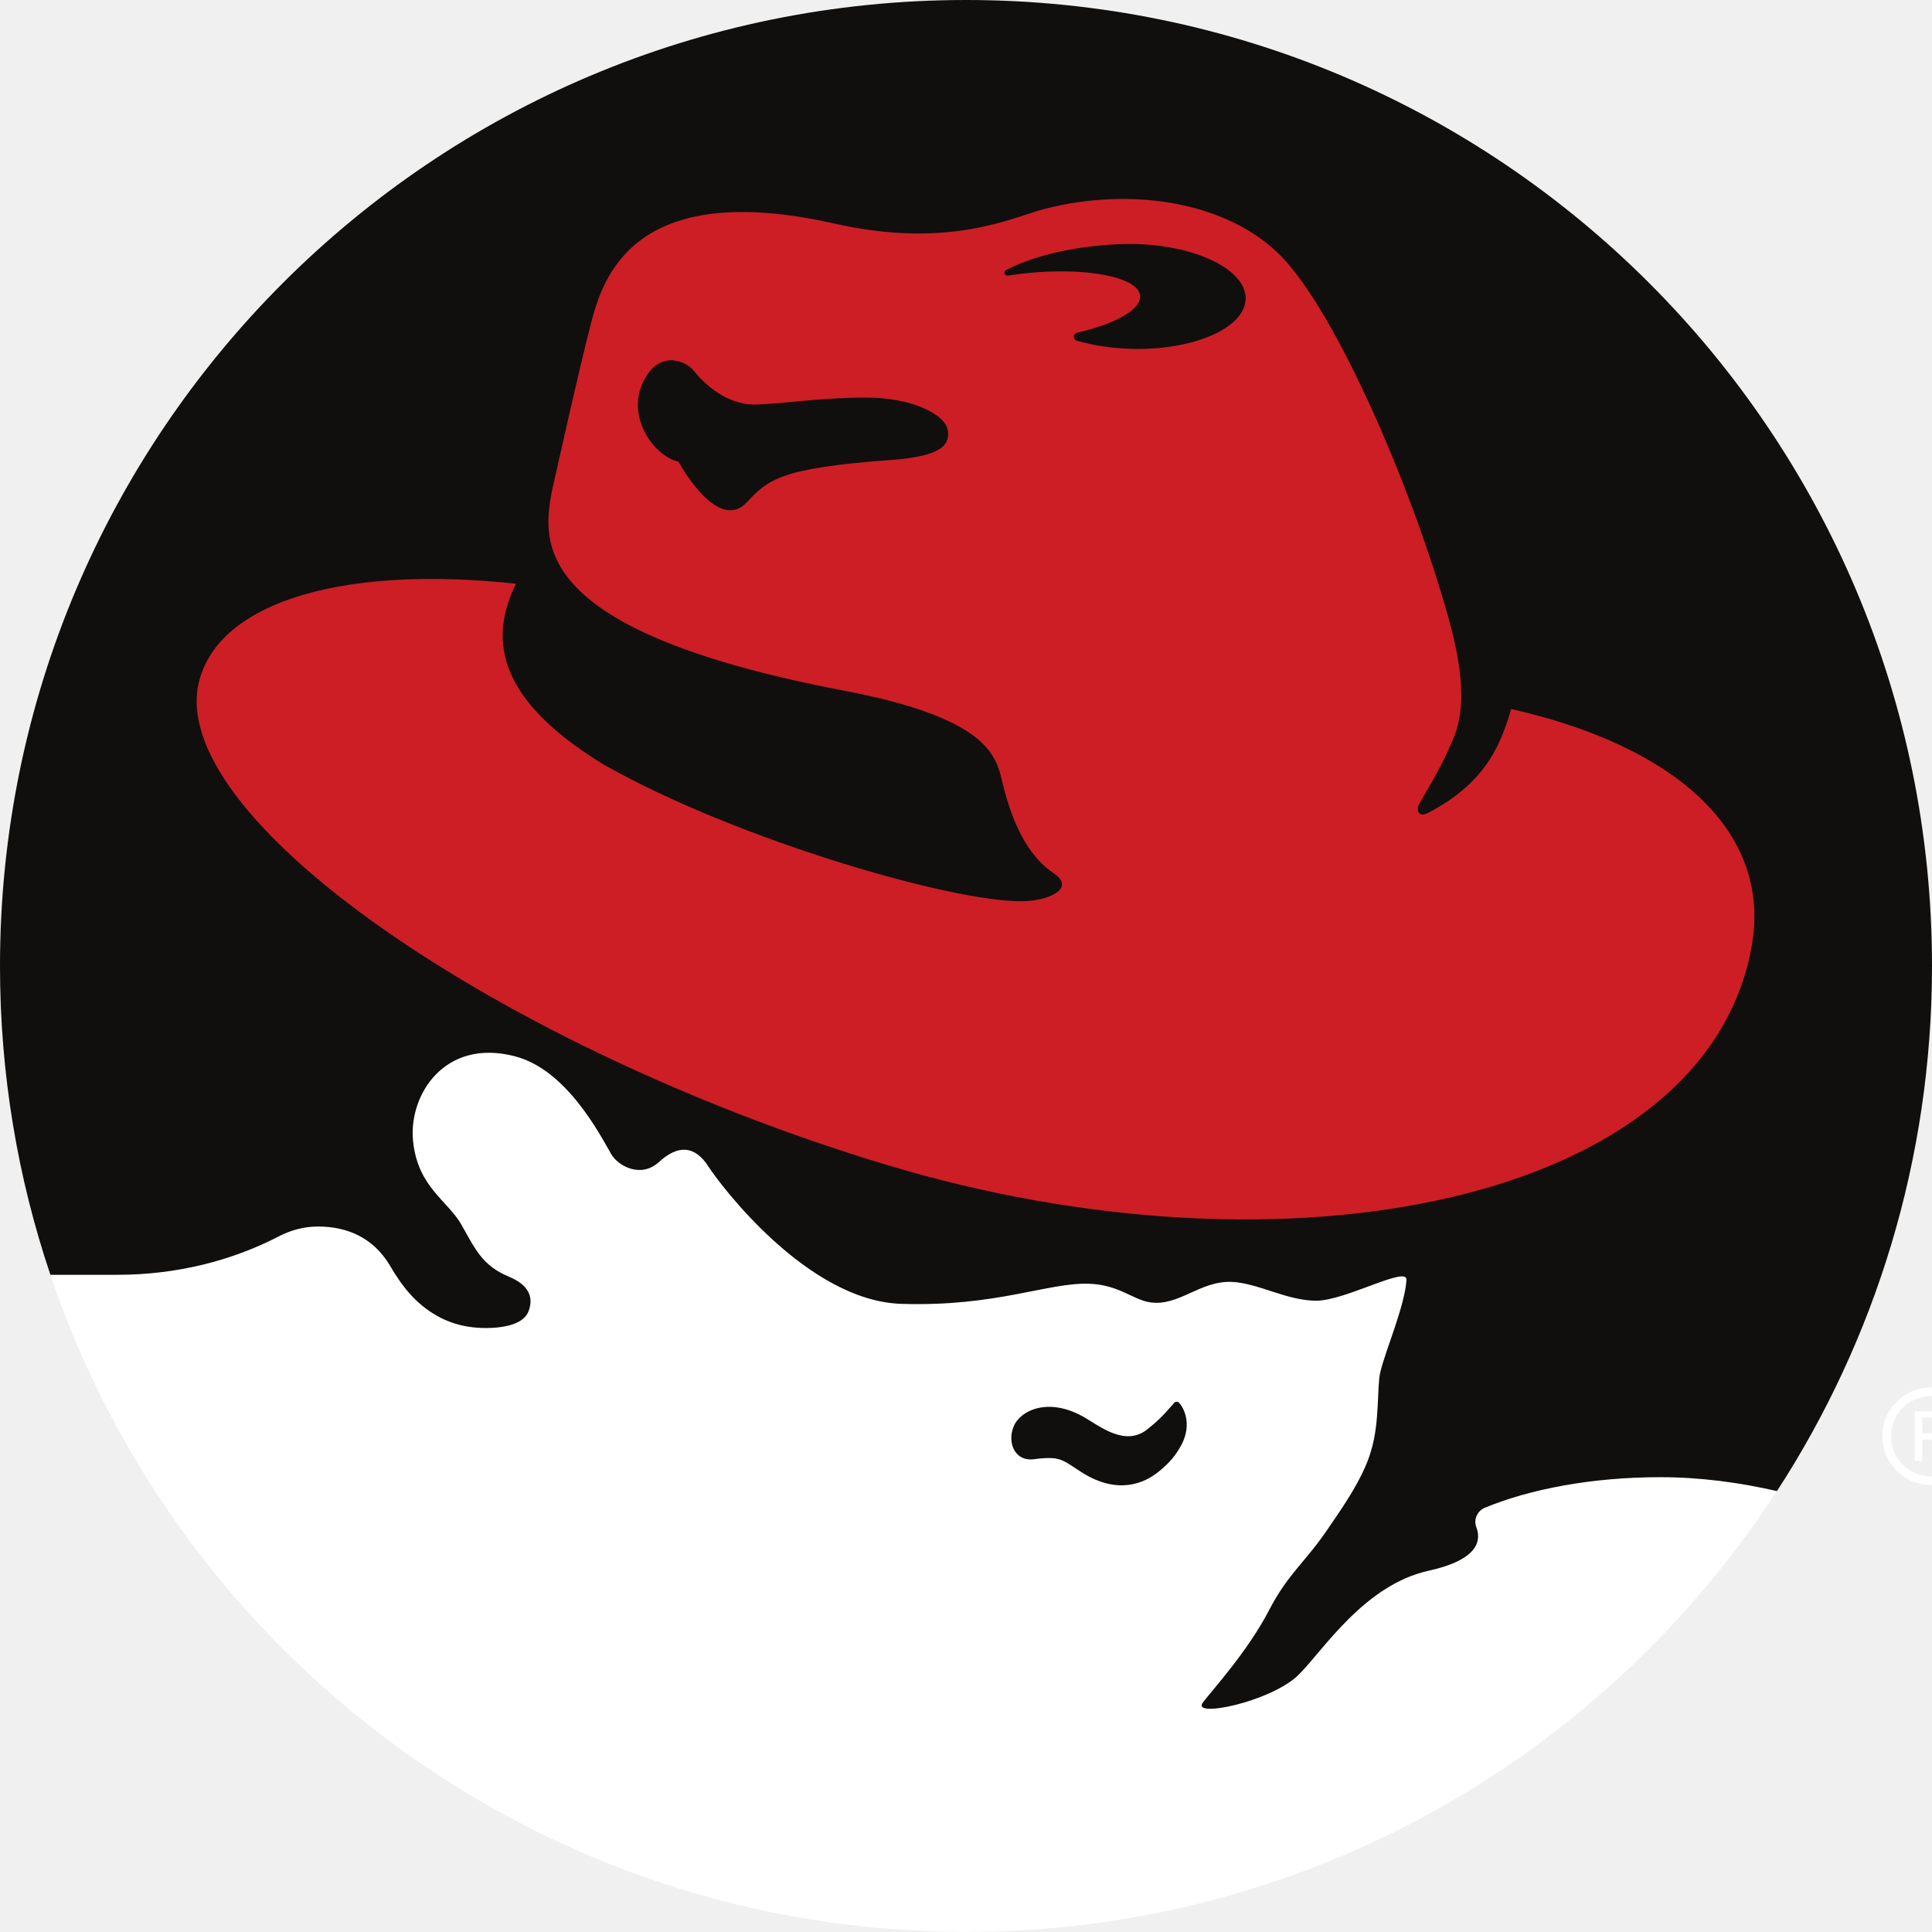
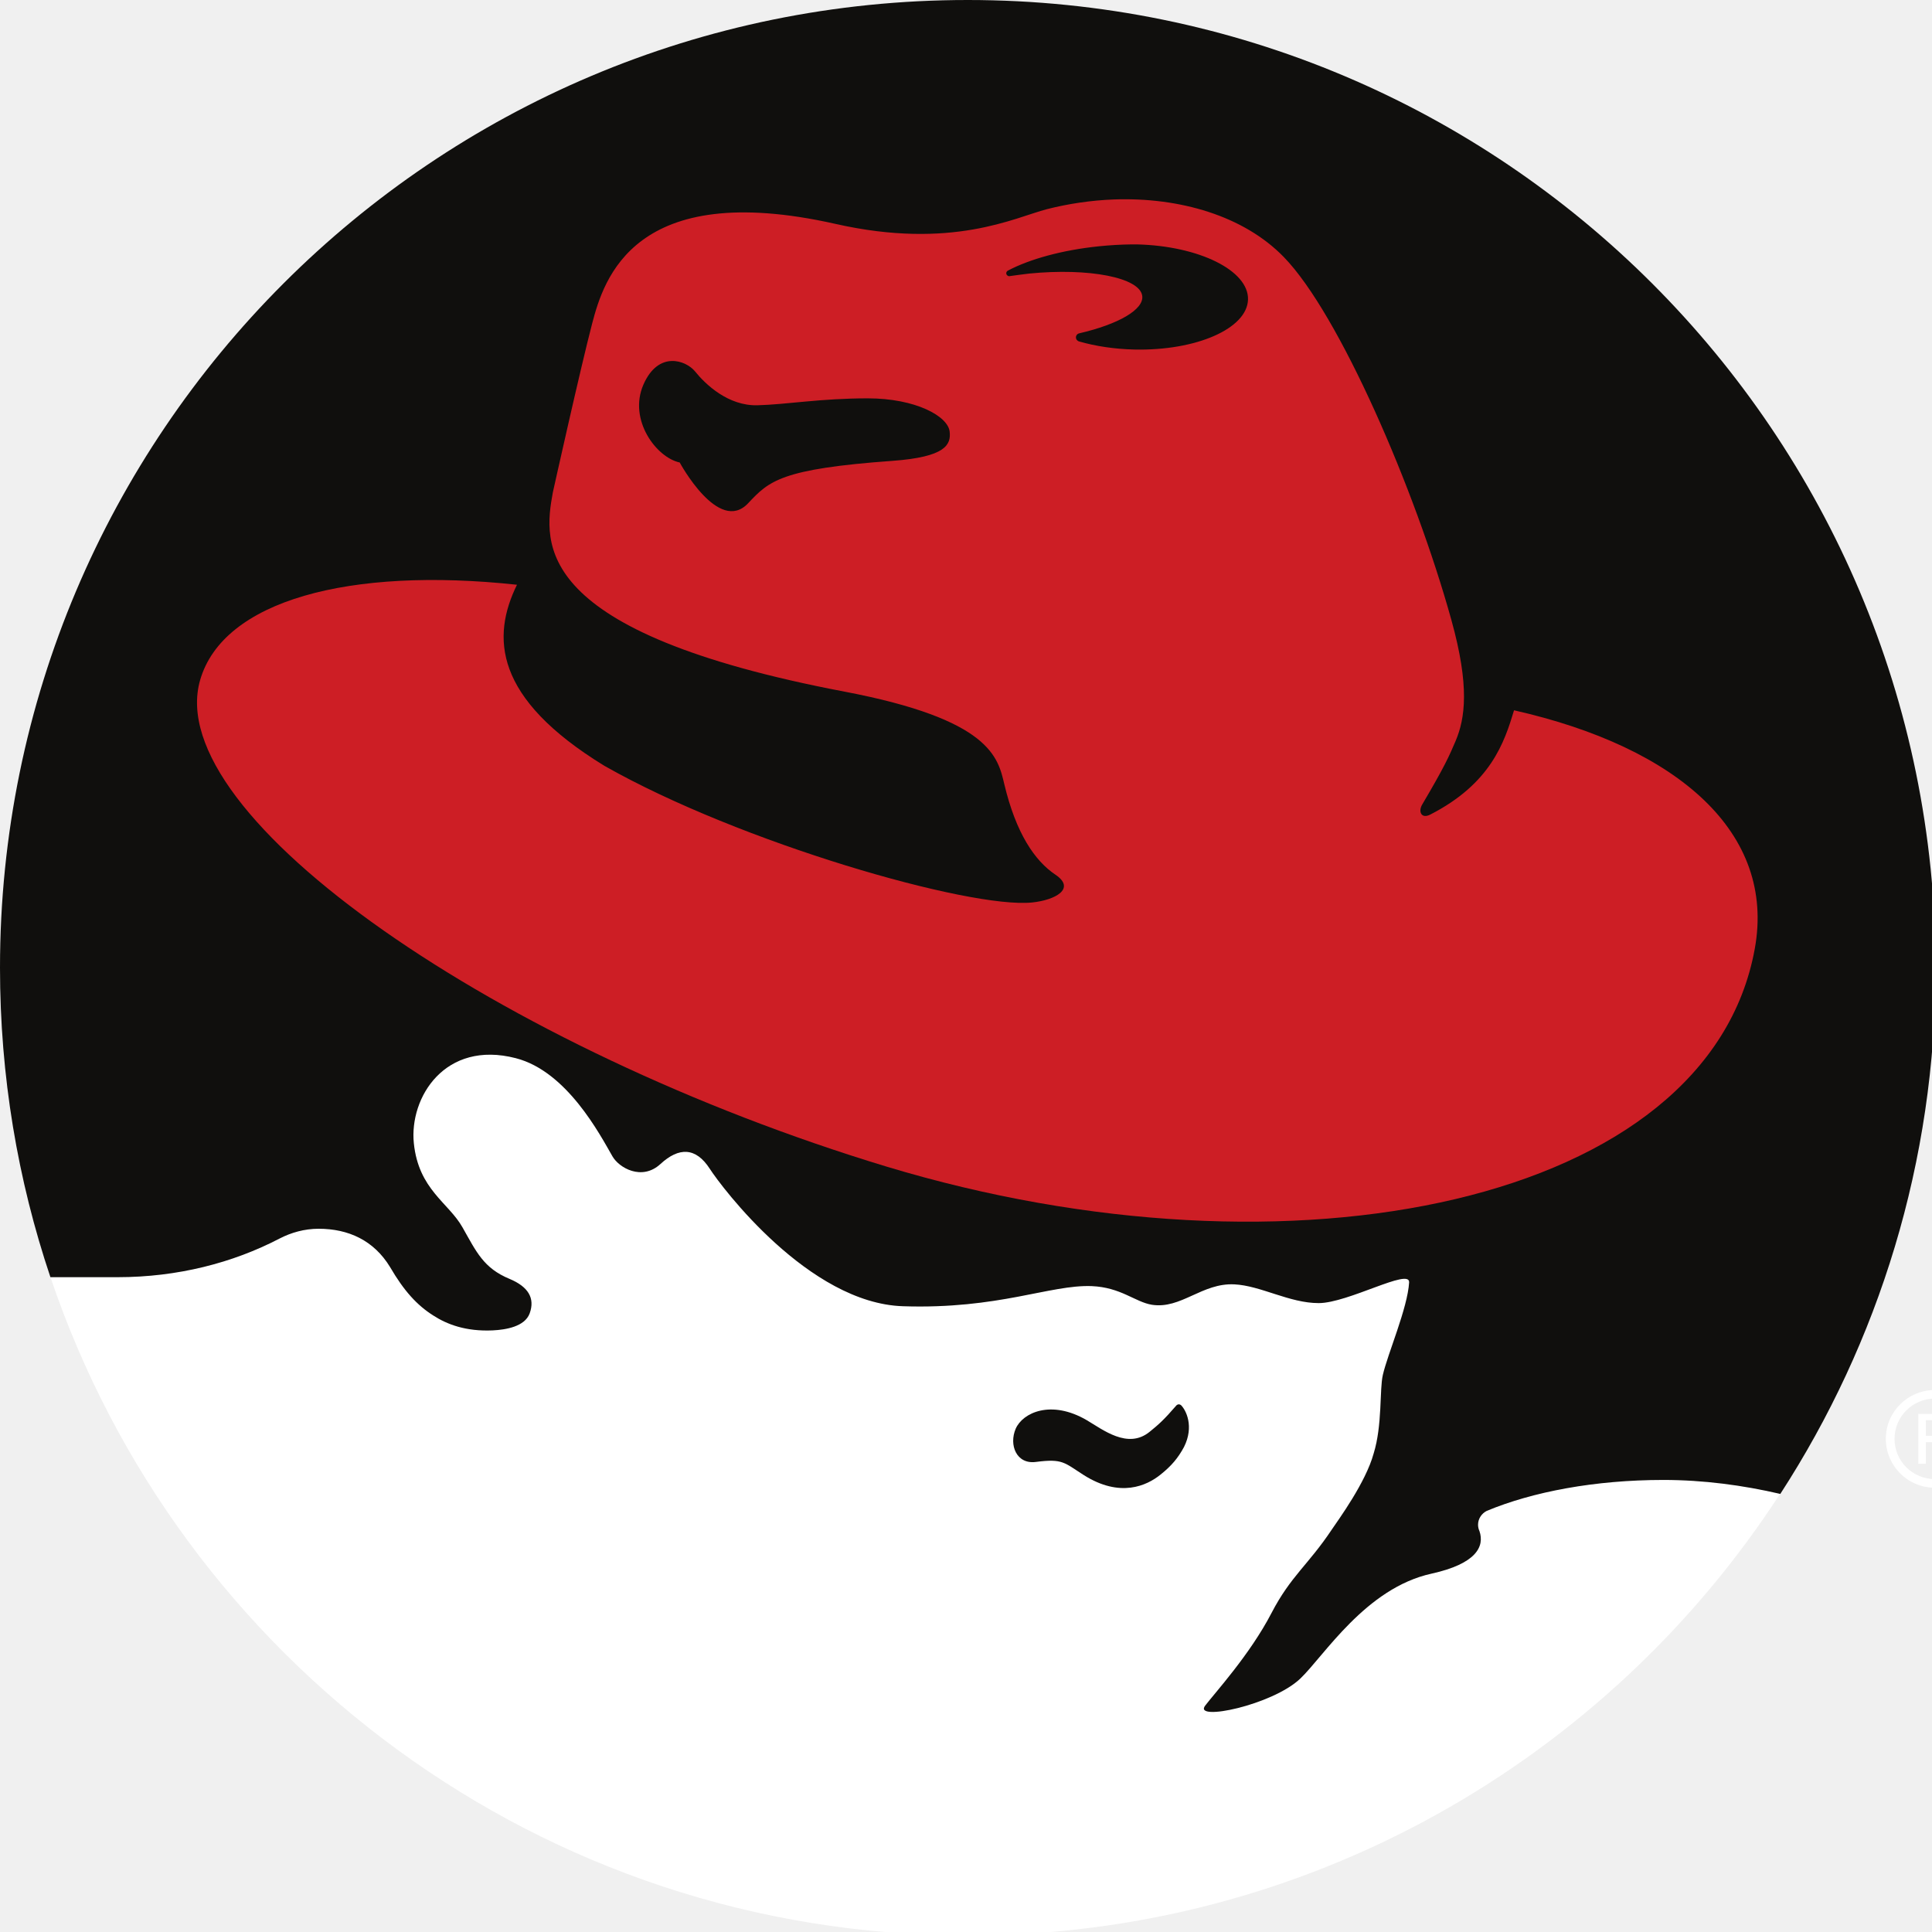
- <svg xmlns="http://www.w3.org/2000/svg" width="102.19" height="102.19">
-   <g>
-     <path fill="#ffffff" d="m93.986,78.86c-1.969,-0.452 -4.058,-0.737 -6.171,-0.737c-3.614,0 -6.903,0.625 -9.327,1.637c-0.267,0.131 -0.458,0.411 -0.458,0.729c0,0.117 0.029,0.234 0.073,0.334c0.286,0.83 -0.184,1.73 -2.532,2.247c-3.48,0.764 -5.678,4.356 -6.934,5.549c-1.477,1.402 -5.646,2.262 -5.019,1.427c0.491,-0.652 2.367,-2.691 3.509,-4.894c1.021,-1.969 1.93,-2.529 3.182,-4.408c0.367,-0.548 1.791,-2.484 2.206,-4.017c0.465,-1.492 0.308,-3.37 0.487,-4.141c0.256,-1.115 1.307,-3.531 1.386,-4.895c0.046,-0.773 -3.222,1.101 -4.773,1.101c-1.55,0 -3.06,-0.931 -4.446,-0.997c-1.715,-0.078 -2.816,1.324 -4.368,1.079c-0.885,-0.142 -1.631,-0.923 -3.179,-0.981c-2.205,-0.08 -4.898,1.226 -9.956,1.063c-4.975,-0.163 -9.571,-6.288 -10.198,-7.263c-0.735,-1.142 -1.633,-1.142 -2.611,-0.244c-0.98,0.897 -2.186,0.192 -2.53,-0.411c-0.653,-1.14 -2.397,-4.477 -5.1,-5.178c-3.737,-0.968 -5.629,2.069 -5.384,4.487c0.249,2.453 1.835,3.141 2.57,4.446c0.734,1.305 1.109,2.145 2.492,2.722c0.979,0.411 1.344,1.014 1.053,1.82c-0.256,0.699 -1.275,0.859 -1.945,0.892c-1.423,0.068 -2.421,-0.318 -3.15,-0.783c-0.847,-0.541 -1.535,-1.29 -2.274,-2.562c-0.856,-1.404 -2.202,-2.016 -3.771,-2.016c-0.748,0 -1.447,0.197 -2.069,0.517c-2.458,1.281 -5.384,2.036 -8.535,2.036l-3.553,0.003c6.814,20.208 25.921,34.761 48.429,34.761c17.979,0 33.788,-9.284 42.895,-23.323" id="path6" />
-     <path fill="#ffffff" id="path8" d="m102.15,73.383c-1.43,0 -2.588,1.157 -2.588,2.582c0,1.424 1.158,2.582 2.588,2.582c1.42,0 2.58,-1.158 2.58,-2.582c0,-1.425 -1.16,-2.582 -2.58,-2.582zm0,0.457c1.17,0 2.119,0.952 2.119,2.127c0,1.172 -0.949,2.119 -2.119,2.119c-1.18,0 -2.131,-0.947 -2.131,-2.119c0,-1.175 0.951,-2.127 2.131,-2.127zm-0.873,0.805l0,2.635l0.398,0l0,-1.141l0.461,0l0.695,1.141l0.447,0l-0.752,-1.162c0.391,-0.048 0.686,-0.251 0.686,-0.721c0,-0.525 -0.308,-0.752 -0.93,-0.752l-1.006,0zm0.398,0.338l0.545,0c0.276,0 0.574,0.061 0.574,0.387c0,0.403 -0.3,0.432 -0.641,0.432l-0.479,0l0,-0.818z" />
-     <path fill="#100f0d" d="m51.096,0c-28.219,0 -51.096,22.875 -51.096,51.096c0,5.712 0.937,11.204 2.666,16.332l3.553,0c3.151,0 6.077,-0.759 8.535,-2.037c0.621,-0.32 1.323,-0.516 2.07,-0.516c1.569,0 2.914,0.61 3.77,2.014c0.738,1.273 1.426,2.022 2.273,2.56c0.728,0.467 1.727,0.854 3.151,0.787c0.67,-0.033 1.689,-0.194 1.945,-0.894c0.291,-0.804 -0.074,-1.41 -1.053,-1.817c-1.382,-0.577 -1.758,-1.422 -2.492,-2.726c-0.735,-1.305 -2.321,-1.993 -2.57,-4.445c-0.246,-2.417 1.647,-5.454 5.384,-4.485c2.703,0.699 4.447,4.038 5.1,5.18c0.344,0.601 1.549,1.304 2.529,0.41c0.979,-0.9 1.876,-0.899 2.612,0.244c0.627,0.974 5.224,7.101 10.199,7.262c5.059,0.162 7.75,-1.144 9.955,-1.063c1.548,0.059 2.295,0.836 3.18,0.979c1.551,0.245 2.652,-1.158 4.367,-1.076c1.385,0.068 2.896,0.994 4.445,0.994c1.55,0 4.819,-1.87 4.774,-1.1c-0.08,1.364 -1.131,3.781 -1.387,4.893c-0.179,0.773 -0.021,2.649 -0.486,4.144c-0.415,1.53 -1.839,3.467 -2.206,4.018c-1.252,1.878 -2.162,2.438 -3.183,4.406c-1.142,2.203 -3.017,4.241 -3.508,4.895c-0.627,0.834 3.542,-0.027 5.02,-1.428c1.255,-1.194 3.453,-4.785 6.933,-5.549c2.348,-0.515 2.818,-1.416 2.531,-2.248c-0.044,-0.096 -0.072,-0.217 -0.072,-0.332c0,-0.318 0.19,-0.596 0.457,-0.73c2.425,-1.009 5.712,-1.635 9.326,-1.635c2.114,0 4.203,0.281 6.172,0.736c5.188,-7.998 8.2,-17.532 8.2,-27.773c0,-28.221 -22.874,-51.096 -51.094,-51.096z" id="path12" />
-     <path fill="#100f0d" d="m62.346,74.18c0.262,0.254 0.716,1.12 0.161,2.212c-0.31,0.58 -0.644,0.987 -1.242,1.465c-0.719,0.577 -2.124,1.241 -4.05,0.02c-1.035,-0.658 -1.099,-0.879 -2.529,-0.694c-1.022,0.134 -1.428,-0.897 -1.061,-1.756c0.368,-0.854 1.877,-1.547 3.753,-0.446c0.845,0.496 2.161,1.544 3.314,0.616c0.477,-0.383 0.763,-0.637 1.426,-1.406c0.031,-0.032 0.073,-0.051 0.12,-0.051c0.042,0 0.08,0.016 0.109,0.04" id="path16" />
-     <path fill="#cd1e25" d="m58.773,10.535c-1.169,0.045 -2.35,0.215 -3.502,0.51c-1.696,0.435 -5.014,2.161 -11.167,0.775c-10.651,-2.398 -12.229,2.935 -12.838,5.256c-0.613,2.325 -2.08,8.928 -2.08,8.928c-0.49,2.69 -1.13,7.365 15.406,10.516c7.705,1.466 8.095,3.456 8.435,4.888c0.612,2.566 1.591,4.036 2.692,4.77c1.1,0.736 -0.001,1.344 -1.223,1.468c-3.281,0.341 -15.407,-3.139 -22.58,-7.214c-5.87,-3.588 -5.967,-6.817 -4.623,-9.557c-8.866,-0.959 -15.521,0.832 -16.727,5.029c-2.07,7.203 15.835,19.505 36.225,25.68c21.399,6.478 43.409,1.956 45.855,-11.494c1.11,-6.11 -4.036,-10.63 -12.716,-12.588c-0.506,1.697 -1.225,3.866 -4.42,5.506c-0.465,0.239 -0.642,-0.151 -0.428,-0.518c1.208,-2.053 1.422,-2.567 1.773,-3.377c0.492,-1.184 0.748,-2.872 -0.228,-6.384c-1.922,-6.916 -5.931,-16.158 -8.844,-19.157c-2.109,-2.17 -5.502,-3.17 -9.01,-3.037zm0.963,2.369c0.097,0 0.193,0.001 0.291,0.002c3.275,0.074 5.898,1.376 5.86,2.906c-0.04,1.533 -2.724,2.714 -6,2.641c-1.06,-0.025 -2.055,-0.179 -2.912,-0.426c-0.101,-0.026 -0.174,-0.112 -0.174,-0.215c0,-0.102 0.072,-0.189 0.176,-0.214c2.042,-0.473 3.423,-1.246 3.326,-1.977c-0.128,-0.968 -2.802,-1.493 -5.971,-1.176c-0.347,0.037 -0.686,0.082 -1.014,0.133c-0.008,0 -0.016,0.002 -0.025,0.002c-0.092,0 -0.166,-0.071 -0.166,-0.154c0,-0.063 0.038,-0.118 0.094,-0.143c1.144,-0.604 2.851,-1.084 4.804,-1.283c0.587,-0.06 1.16,-0.093 1.711,-0.096zm-24.285,6.155c0.523,-0.021 1.006,0.257 1.237,0.543c0.558,0.695 1.752,1.834 3.3,1.793c1.549,-0.042 3.336,-0.366 5.828,-0.366c2.526,0 4.226,0.944 4.321,1.754c0.082,0.692 -0.206,1.344 -3.018,1.547c-5.902,0.427 -6.515,1.064 -7.621,2.242c-1.559,1.66 -3.611,-2.154 -3.611,-2.154c-1.232,-0.26 -2.726,-2.247 -1.92,-4.102c0.397,-0.917 0.961,-1.237 1.484,-1.257z" id="path18" />
+ <svg xmlns="http://www.w3.org/2000/svg" width="80px" height="80px" viewBox="0 0 60 60" version="1.1">
+   <g id="surface1">
+     <path style=" stroke:none;fill-rule:nonzero;fill:rgb(100%,100%,100%);fill-opacity:1;" d="M 55.285 46.387 C 54.129 46.121 52.898 45.953 51.656 45.953 C 49.531 45.953 47.594 46.324 46.168 46.918 C 46.012 46.996 45.898 47.16 45.898 47.348 C 45.898 47.414 45.918 47.484 45.941 47.543 C 46.113 48.031 45.836 48.562 44.453 48.863 C 42.406 49.312 41.113 51.426 40.375 52.129 C 39.504 52.953 37.055 53.461 37.422 52.969 C 37.711 52.586 38.816 51.387 39.484 50.09 C 40.086 48.93 40.621 48.602 41.359 47.496 C 41.574 47.176 42.41 46.035 42.656 45.133 C 42.93 44.254 42.836 43.152 42.941 42.699 C 43.094 42.043 43.711 40.621 43.758 39.816 C 43.785 39.363 41.863 40.465 40.949 40.465 C 40.039 40.465 39.148 39.918 38.336 39.879 C 37.328 39.832 36.68 40.66 35.766 40.516 C 35.246 40.43 34.805 39.973 33.895 39.938 C 32.598 39.891 31.016 40.66 28.039 40.562 C 25.113 40.469 22.41 36.863 22.039 36.289 C 21.609 35.617 21.078 35.617 20.504 36.148 C 19.93 36.676 19.219 36.262 19.016 35.906 C 18.633 35.234 17.605 33.27 16.016 32.859 C 13.816 32.289 12.703 34.078 12.848 35.5 C 12.996 36.941 13.93 37.348 14.359 38.113 C 14.793 38.883 15.012 39.375 15.828 39.715 C 16.402 39.957 16.617 40.312 16.445 40.785 C 16.297 41.195 15.695 41.289 15.301 41.309 C 14.465 41.352 13.879 41.121 13.449 40.848 C 12.949 40.531 12.547 40.09 12.113 39.344 C 11.609 38.516 10.816 38.156 9.895 38.156 C 9.453 38.156 9.043 38.273 8.676 38.461 C 7.23 39.215 5.508 39.656 3.656 39.656 L 1.566 39.66 C 5.574 51.547 16.812 60.109 30.055 60.109 C 40.629 60.109 49.93 54.645 55.285 46.387 " />
+     <path style=" stroke:none;fill-rule:nonzero;fill:rgb(100%,100%,100%);fill-opacity:1;" d="M 60.09 43.168 C 59.246 43.168 58.566 43.848 58.566 44.684 C 58.566 45.523 59.246 46.203 60.09 46.203 C 60.922 46.203 61.605 45.523 61.605 44.684 C 61.605 43.848 60.922 43.168 60.09 43.168 Z M 60.09 43.434 C 60.777 43.434 61.336 43.996 61.336 44.688 C 61.336 45.375 60.777 45.934 60.09 45.934 C 59.395 45.934 58.836 45.375 58.836 44.688 C 58.836 43.996 59.395 43.434 60.09 43.434 Z M 59.574 43.91 L 59.574 45.457 L 59.809 45.457 L 59.809 44.789 L 60.082 44.789 L 60.488 45.457 L 60.754 45.457 L 60.309 44.773 C 60.539 44.746 60.715 44.629 60.715 44.352 C 60.715 44.043 60.531 43.91 60.168 43.91 Z M 59.809 44.105 L 60.129 44.105 C 60.293 44.105 60.469 44.145 60.469 44.336 C 60.469 44.57 60.293 44.59 60.09 44.59 L 59.809 44.59 Z M 59.809 44.105 " />
+     <path style=" stroke:none;fill-rule:nonzero;fill:rgb(6.275%,5.882%,5.098%);fill-opacity:1;" d="M 30.055 0 C 13.457 0 0 13.457 0 30.055 C 0 33.418 0.551 36.648 1.566 39.664 L 3.656 39.664 C 5.512 39.664 7.234 39.219 8.68 38.465 C 9.043 38.277 9.457 38.16 9.895 38.16 C 10.82 38.16 11.609 38.52 12.113 39.348 C 12.547 40.094 12.953 40.535 13.453 40.852 C 13.879 41.129 14.469 41.355 15.305 41.316 C 15.699 41.297 16.297 41.203 16.449 40.789 C 16.621 40.316 16.406 39.961 15.828 39.719 C 15.016 39.383 14.797 38.883 14.363 38.117 C 13.93 37.348 13 36.945 12.852 35.504 C 12.707 34.082 13.82 32.293 16.02 32.863 C 17.609 33.273 18.633 35.238 19.02 35.91 C 19.223 36.266 19.93 36.68 20.508 36.152 C 21.082 35.621 21.609 35.625 22.043 36.297 C 22.41 36.867 25.117 40.473 28.043 40.566 C 31.02 40.664 32.602 39.895 33.898 39.941 C 34.809 39.977 35.25 40.434 35.77 40.52 C 36.68 40.664 37.328 39.836 38.336 39.887 C 39.152 39.926 40.043 40.469 40.953 40.469 C 41.863 40.469 43.785 39.371 43.762 39.824 C 43.715 40.625 43.094 42.047 42.945 42.703 C 42.84 43.156 42.934 44.258 42.66 45.141 C 42.414 46.039 41.578 47.18 41.359 47.504 C 40.625 48.605 40.09 48.938 39.488 50.094 C 38.816 51.391 37.715 52.59 37.426 52.973 C 37.055 53.465 39.508 52.957 40.379 52.133 C 41.117 51.43 42.41 49.32 44.457 48.871 C 45.836 48.566 46.113 48.035 45.945 47.547 C 45.918 47.492 45.902 47.418 45.902 47.352 C 45.902 47.164 46.016 47 46.172 46.922 C 47.598 46.328 49.531 45.961 51.656 45.961 C 52.902 45.961 54.129 46.125 55.289 46.395 C 58.34 41.688 60.113 36.082 60.113 30.055 C 60.113 13.457 46.656 0 30.055 0 Z M 30.055 0 " />
+     <path style=" stroke:none;fill-rule:nonzero;fill:rgb(6.275%,5.882%,5.098%);fill-opacity:1;" d="M 36.676 43.637 C 36.828 43.785 37.094 44.293 36.77 44.938 C 36.586 45.277 36.391 45.516 36.039 45.797 C 35.617 46.137 34.789 46.527 33.656 45.809 C 33.047 45.422 33.008 45.293 32.168 45.402 C 31.566 45.48 31.328 44.875 31.543 44.371 C 31.762 43.867 32.648 43.461 33.75 44.105 C 34.25 44.398 35.023 45.016 35.699 44.469 C 35.98 44.242 36.148 44.094 36.539 43.641 C 36.559 43.625 36.582 43.613 36.609 43.613 C 36.633 43.613 36.656 43.621 36.676 43.637 " />
+     <path style=" stroke:none;fill-rule:nonzero;fill:rgb(80.392%,11.765%,14.51%);fill-opacity:1;" d="M 34.574 6.195 C 33.883 6.223 33.191 6.324 32.512 6.496 C 31.516 6.754 29.562 7.77 25.945 6.953 C 19.68 5.543 18.75 8.68 18.391 10.043 C 18.031 11.414 17.168 15.297 17.168 15.297 C 16.879 16.879 16.504 19.629 26.23 21.48 C 30.762 22.344 30.992 23.516 31.191 24.359 C 31.551 25.867 32.129 26.73 32.777 27.164 C 33.422 27.598 32.773 27.953 32.055 28.027 C 30.125 28.227 22.992 26.18 18.773 23.785 C 15.32 21.672 15.266 19.773 16.055 18.16 C 10.84 17.598 6.926 18.652 6.215 21.121 C 4.996 25.355 15.531 32.594 27.523 36.227 C 40.113 40.035 53.059 37.375 54.496 29.465 C 55.152 25.871 52.125 23.211 47.02 22.059 C 46.719 23.059 46.297 24.336 44.418 25.297 C 44.145 25.438 44.039 25.211 44.164 24.992 C 44.875 23.785 45.004 23.484 45.207 23.008 C 45.5 22.312 45.648 21.316 45.074 19.254 C 43.945 15.184 41.586 9.746 39.871 7.984 C 38.633 6.707 36.637 6.117 34.574 6.195 Z M 35.141 7.59 C 35.195 7.59 35.254 7.59 35.309 7.59 C 37.238 7.637 38.781 8.402 38.758 9.301 C 38.734 10.203 37.156 10.898 35.227 10.855 C 34.605 10.84 34.02 10.75 33.516 10.605 C 33.457 10.59 33.414 10.539 33.414 10.477 C 33.414 10.418 33.453 10.367 33.516 10.352 C 34.719 10.074 35.531 9.617 35.473 9.188 C 35.398 8.621 33.824 8.312 31.961 8.496 C 31.758 8.52 31.555 8.547 31.363 8.574 C 31.359 8.574 31.355 8.578 31.348 8.578 C 31.293 8.578 31.25 8.535 31.25 8.484 C 31.25 8.449 31.273 8.418 31.305 8.402 C 31.98 8.047 32.984 7.766 34.133 7.648 C 34.477 7.613 34.816 7.594 35.141 7.59 Z M 20.855 11.211 C 21.16 11.199 21.445 11.363 21.582 11.531 C 21.91 11.938 22.613 12.609 23.523 12.586 C 24.434 12.562 25.484 12.371 26.949 12.371 C 28.438 12.371 29.438 12.926 29.492 13.402 C 29.539 13.809 29.371 14.191 27.719 14.312 C 24.246 14.562 23.883 14.938 23.234 15.629 C 22.316 16.605 21.109 14.363 21.109 14.363 C 20.387 14.211 19.508 13.043 19.98 11.949 C 20.215 11.41 20.547 11.223 20.855 11.211 Z M 20.855 11.211 " />
  </g>
</svg>
